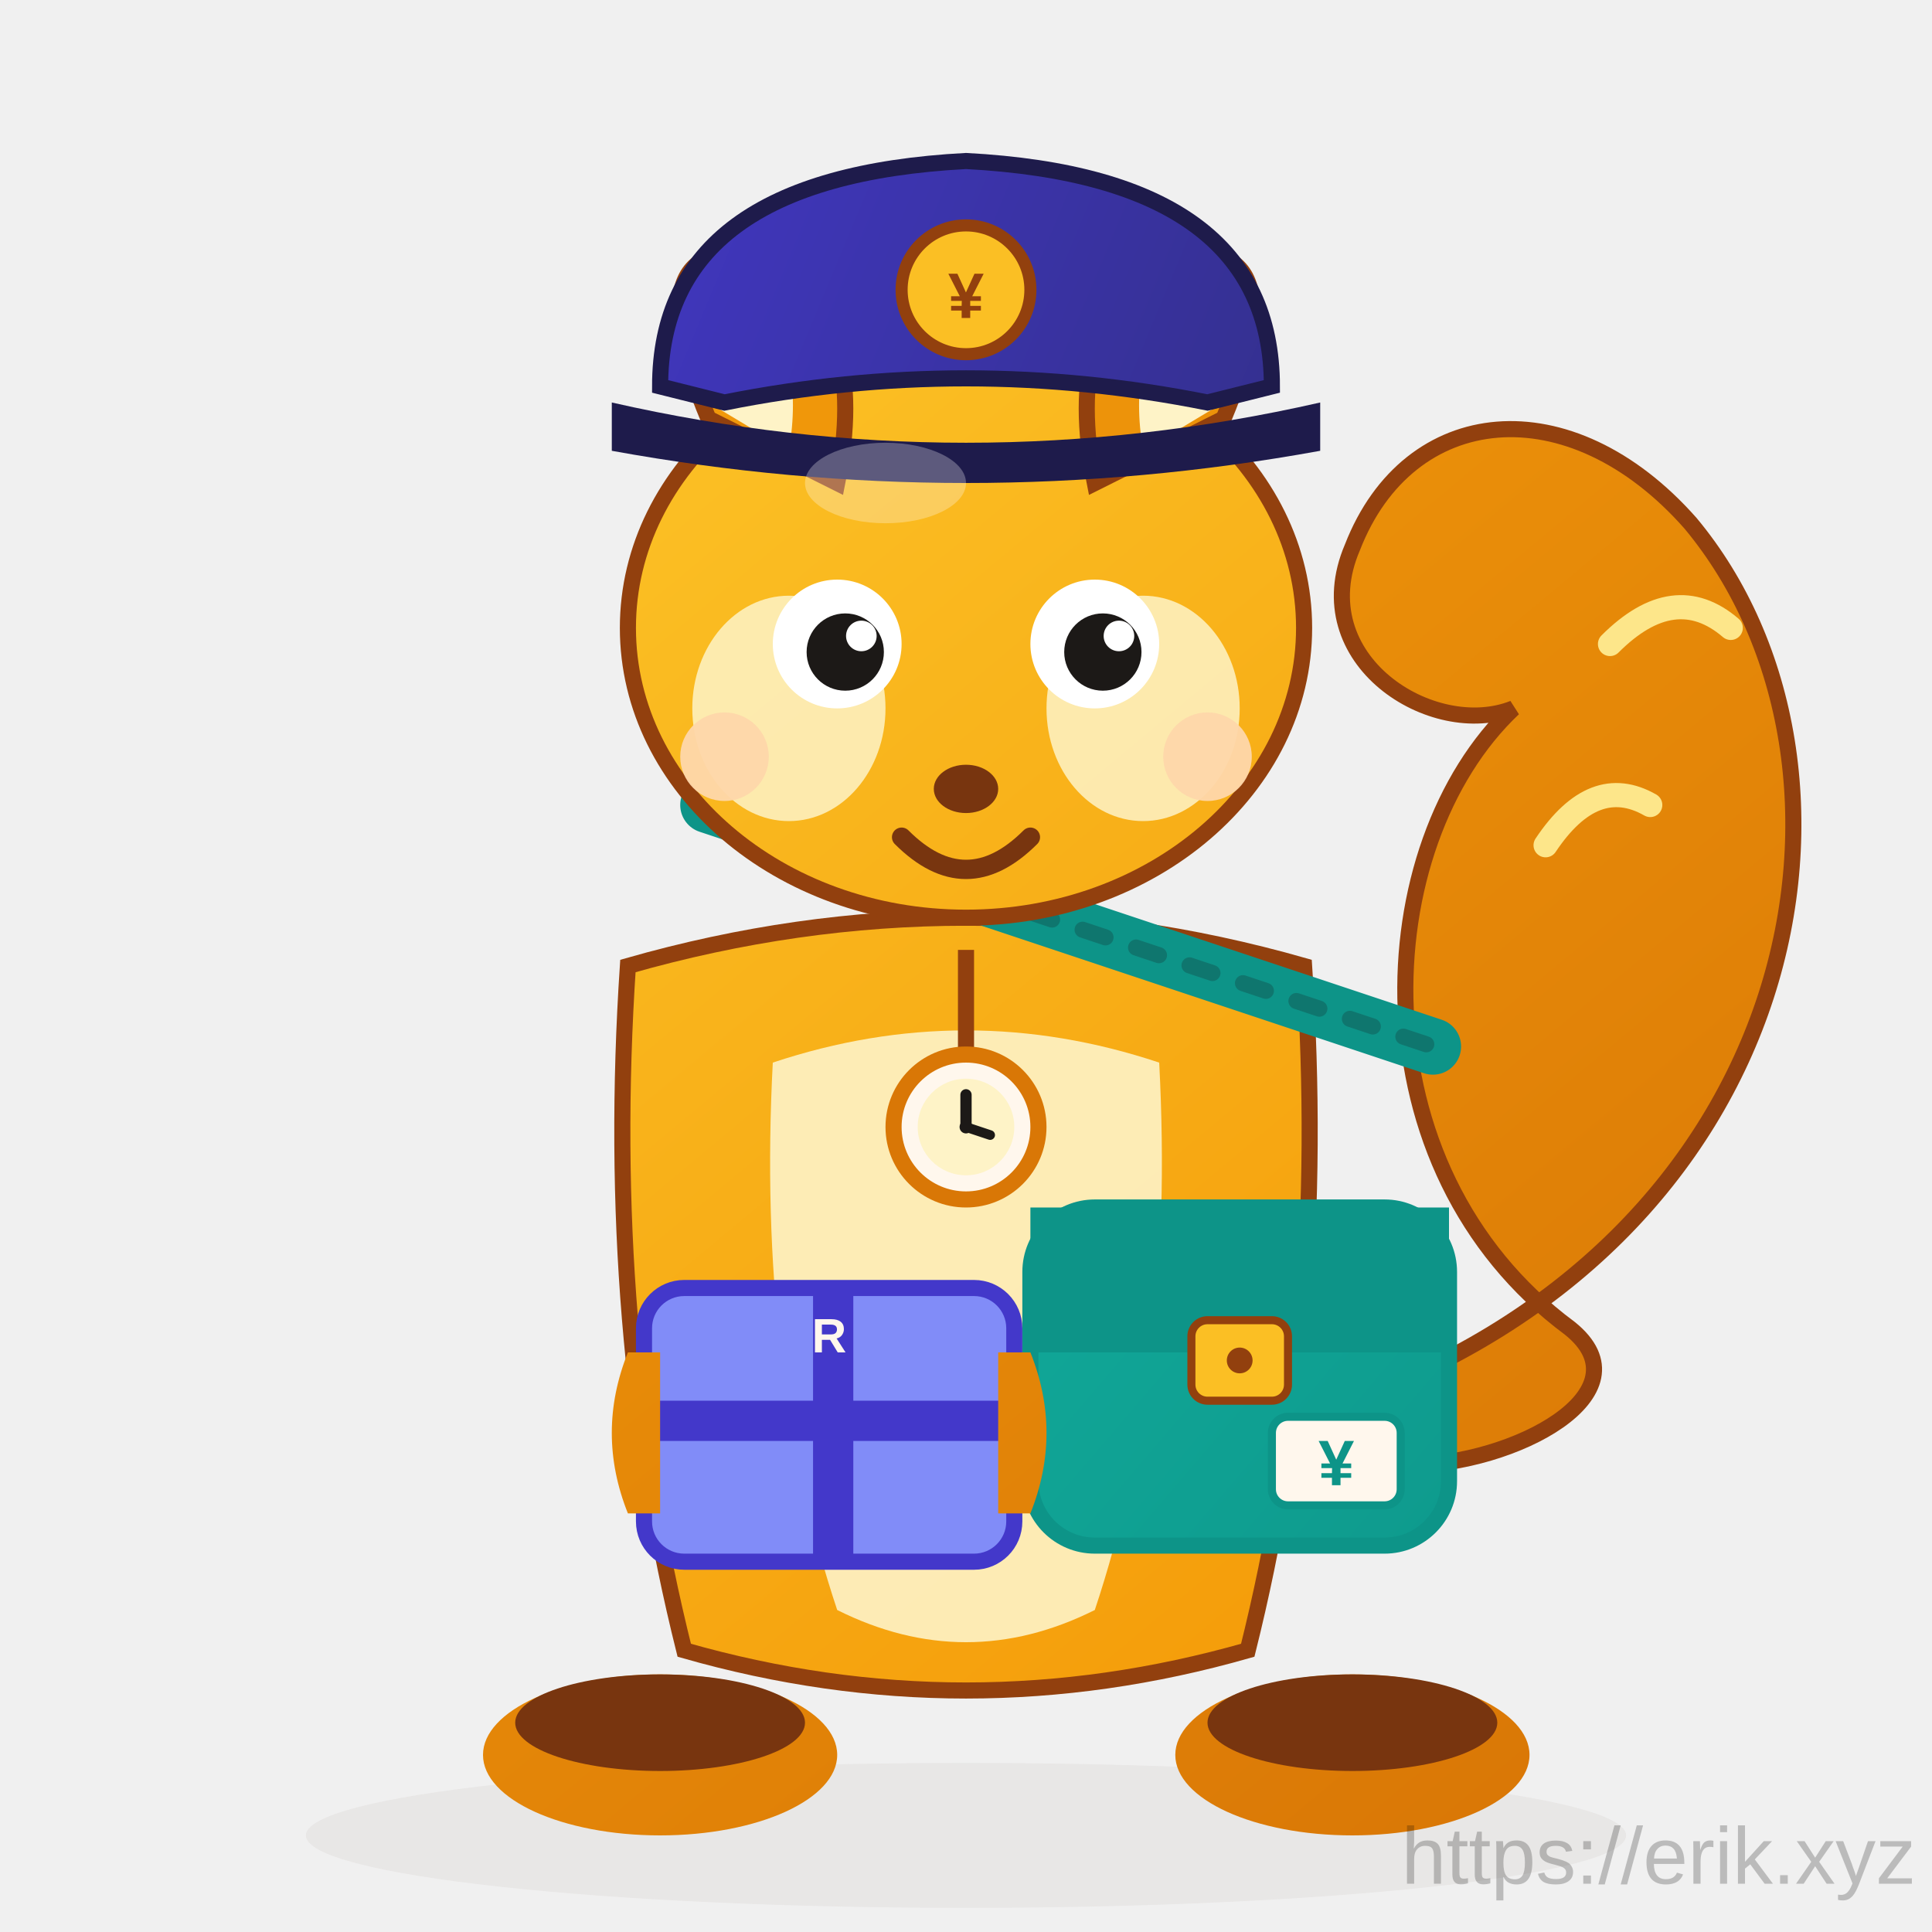
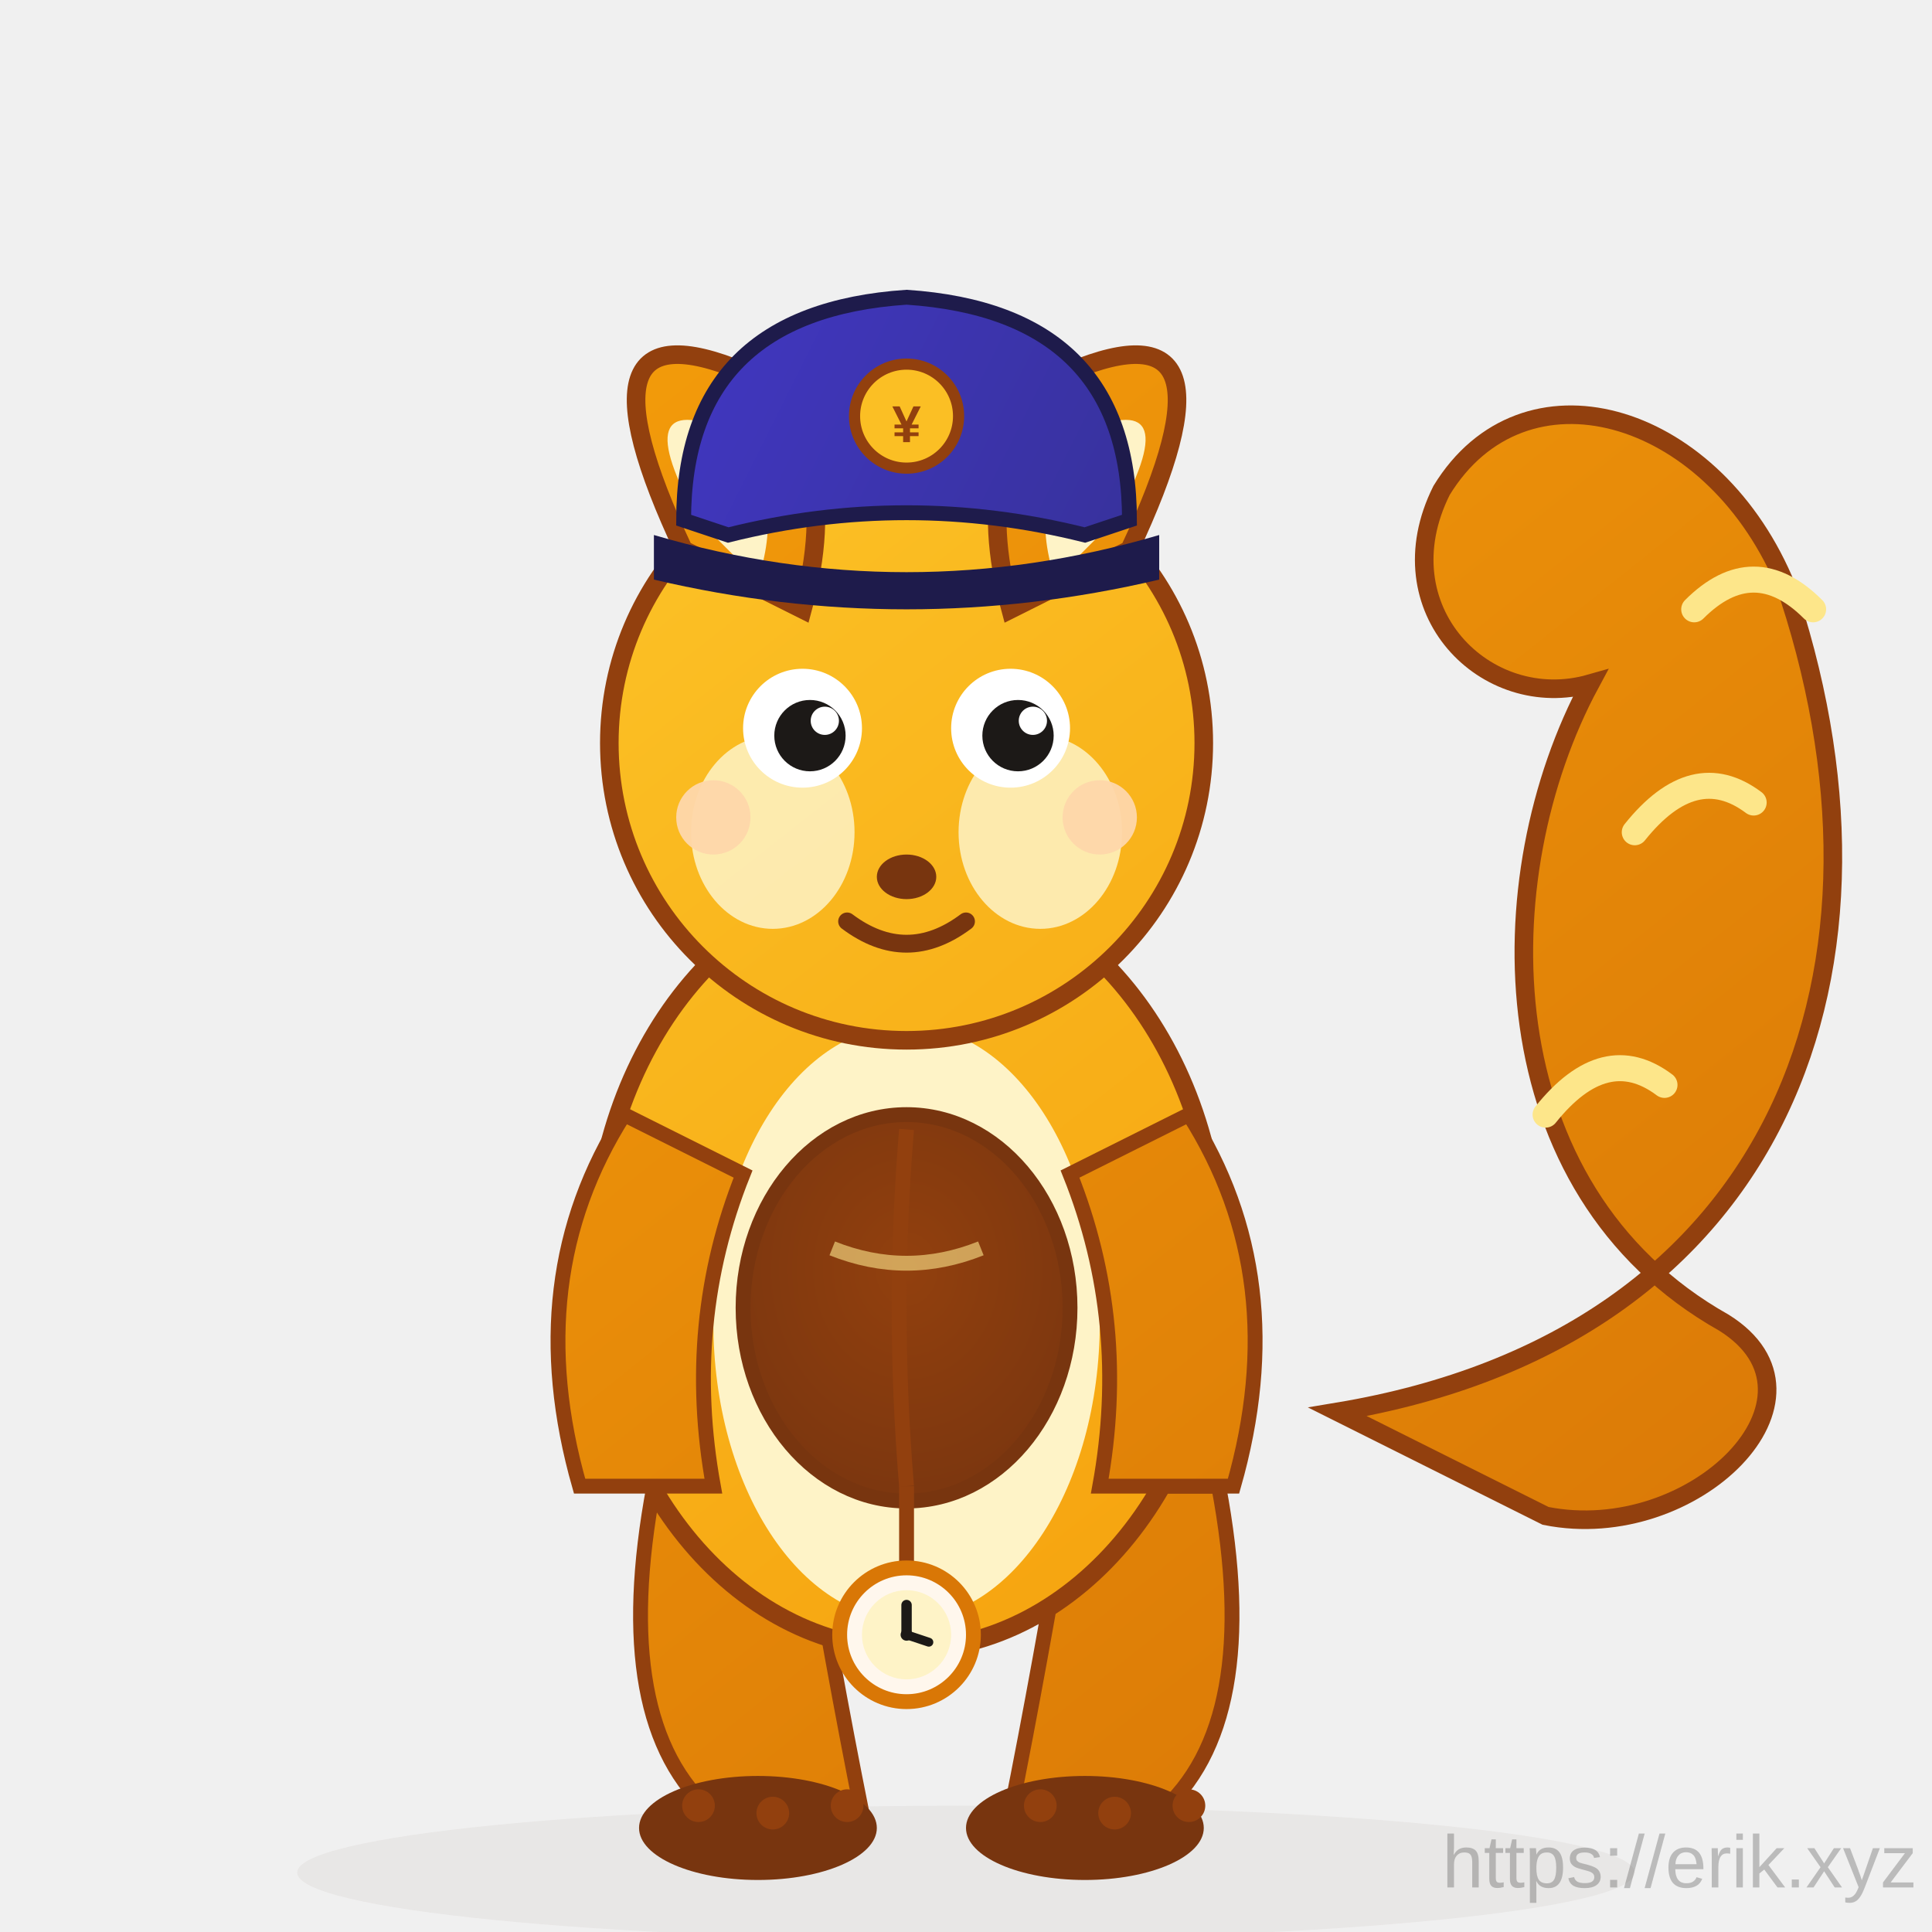
- <svg xmlns="http://www.w3.org/2000/svg" viewBox="0 0 240 240" width="240" height="240" role="img" aria-label="租租松鼠 —— item-rental 吉祥物">
+ <svg xmlns="http://www.w3.org/2000/svg" viewBox="0 0 260 260" width="260" height="260" role="img" aria-label="租租松鼠 —— item-rental 吉祥物">
  <defs>
-     <linearGradient id="fur" x1="50" y1="40" x2="200" y2="220" gradientUnits="userSpaceOnUse">
+     <linearGradient id="fur" x1="60" y1="40" x2="220" y2="240" gradientUnits="userSpaceOnUse">
      <stop offset="0" stop-color="#f59e0b" />
      <stop offset="1" stop-color="#d97706" />
    </linearGradient>
-     <linearGradient id="furLight" x1="80" y1="60" x2="180" y2="180" gradientUnits="userSpaceOnUse">
+     <linearGradient id="furLight" x1="90" y1="80" x2="200" y2="220" gradientUnits="userSpaceOnUse">
      <stop offset="0" stop-color="#fbbf24" />
      <stop offset="1" stop-color="#f59e0b" />
    </linearGradient>
-     <linearGradient id="cap" x1="60" y1="20" x2="180" y2="70" gradientUnits="userSpaceOnUse">
+     <linearGradient id="cap" x1="80" y1="30" x2="200" y2="90" gradientUnits="userSpaceOnUse">
      <stop offset="0" stop-color="#4338ca" />
      <stop offset="1" stop-color="#312e81" />
    </linearGradient>
-     <linearGradient id="bag" x1="60" y1="100" x2="200" y2="220" gradientUnits="userSpaceOnUse">
-       <stop offset="0" stop-color="#14b8a6" />
-       <stop offset="1" stop-color="#0d9488" />
-     </linearGradient>
+     <radialGradient id="acorn" cx="0.5" cy="0.4" r="0.7">
+       <stop offset="0" stop-color="#92400e" />
+       <stop offset="1" stop-color="#78350f" />
+     </radialGradient>
  </defs>
-   <ellipse cx="120" cy="228" rx="82" ry="9" fill="#e7e5e4" opacity="0.9" />
-   <path d="M165 175            C 225 155, 235 95, 210 65            C 195 48, 175 50, 168 68            C 162 82, 178 92, 188 88            C 170 105, 168 145, 195 165            C 205 173, 188 182, 175 182 Z" fill="url(#fur)" stroke="#92400e" stroke-width="2" />
-   <path d="M200 80 Q208 72 215 78" fill="none" stroke="#fde68a" stroke-width="3" stroke-linecap="round" />
-   <path d="M192 105 Q198 96 205 100" fill="none" stroke="#fde68a" stroke-width="3" stroke-linecap="round" />
-   <ellipse cx="82" cy="218" rx="22" ry="10" fill="url(#fur)" />
-   <ellipse cx="168" cy="218" rx="22" ry="10" fill="url(#fur)" />
-   <ellipse cx="82" cy="214" rx="18" ry="6" fill="#78350f" />
-   <ellipse cx="168" cy="214" rx="18" ry="6" fill="#78350f" />
-   <path d="M78 120            Q 75 165 85 205            Q 120 215 155 205            Q 165 165 162 120            Q 120 108 78 120 Z" fill="url(#furLight)" stroke="#92400e" stroke-width="2" />
-   <path d="M96 132 Q 94 170 104 200 Q 120 208 136 200 Q 146 170 144 132            Q 120 124 96 132 Z" fill="#fef3c7" opacity="0.9" />
-   <path d="M88 100 L178 130" stroke="#0d9488" stroke-width="7" stroke-linecap="round" />
-   <path d="M88 100 L178 130" stroke="#0f766e" stroke-width="2" stroke-linecap="round" stroke-dasharray="3 4" />
-   <rect x="128" y="150" width="52" height="42" rx="8" fill="url(#bag)" stroke="#0d9488" stroke-width="2" />
-   <path d="M128 150 L128 168 L180 168 L180 150 Z" fill="#0d9488" />
-   <rect x="148" y="164" width="12" height="10" rx="2" fill="#fbbf24" stroke="#92400e" stroke-width="1" />
-   <circle cx="154" cy="169" r="1.6" fill="#92400e" />
-   <rect x="158" y="176" width="16" height="11" rx="2" fill="#fff7ed" stroke="#0d9488" stroke-width="1" />
-   <text x="166" y="184.5" text-anchor="middle" font-size="8" fill="#0d9488" font-family="Arial" font-weight="bold">¥</text>
-   <rect x="80" y="160" width="46" height="34" rx="5" fill="#818cf8" stroke="#4338ca" stroke-width="2" />
-   <rect x="80" y="174" width="46" height="5" fill="#4338ca" />
-   <rect x="101" y="160" width="5" height="34" fill="#4338ca" />
-   <text x="103" y="168" text-anchor="middle" font-size="6" fill="#fff7ed" font-family="Arial" font-weight="bold">R</text>
-   <path d="M78 168 Q 74 178 78 188 L82 188 L82 168 Z" fill="url(#fur)" />
-   <path d="M128 168 Q 132 178 128 188 L124 188 L124 168 Z" fill="url(#fur)" />
-   <ellipse cx="120" cy="78" rx="42" ry="36" fill="url(#furLight)" stroke="#92400e" stroke-width="2" />
-   <path d="M88 52 Q 78 28 96 32 Q 108 40 104 60 Z" fill="url(#fur)" stroke="#92400e" stroke-width="2" />
-   <path d="M88 50 Q 84 36 94 38 Q 100 44 98 56 Z" fill="#fef3c7" />
-   <path d="M152 52 Q 162 28 144 32 Q 132 40 136 60 Z" fill="url(#fur)" stroke="#92400e" stroke-width="2" />
-   <path d="M152 50 Q 156 36 146 38 Q 140 44 142 56 Z" fill="#fef3c7" />
-   <ellipse cx="98" cy="88" rx="12" ry="14" fill="#fef3c7" opacity="0.85" />
-   <ellipse cx="142" cy="88" rx="12" ry="14" fill="#fef3c7" opacity="0.85" />
-   <path d="M82 48 Q 82 22 120 20 Q 158 22 158 48 L150 50 Q 120 44 90 50 Z" fill="url(#cap)" stroke="#1e1b4b" stroke-width="2" />
-   <path d="M76 50 Q 120 60 164 50 L164 56 Q 120 64 76 56 Z" fill="#1e1b4b" />
-   <circle cx="120" cy="36" r="8" fill="#fbbf24" stroke="#92400e" stroke-width="1.5" />
-   <text x="120" y="39.5" text-anchor="middle" font-size="8" fill="#92400e" font-family="Arial" font-weight="bold">¥</text>
-   <ellipse cx="110" cy="60" rx="10" ry="5" fill="#ffffff" opacity="0.28" />
+   <ellipse cx="130" cy="252" rx="90" ry="9" fill="#e7e5e4" opacity="0.9" />
+   <path d="M180 190            C 240 180, 258 130, 240 78            C 230 55, 205 48, 194 66            C 186 82, 200 96, 214 92            C 200 118, 200 160, 232 178            C 248 188, 228 208, 208 204 Z" fill="url(#fur)" stroke="#92400e" stroke-width="2.5" />
+   <path d="M228 82  Q236 74 244 82" fill="none" stroke="#fde68a" stroke-width="3.5" stroke-linecap="round" />
+   <path d="M220 112 Q228 102 236 108" fill="none" stroke="#fde68a" stroke-width="3.5" stroke-linecap="round" />
+   <path d="M208 150 Q216 140 224 146" fill="none" stroke="#fde68a" stroke-width="3.5" stroke-linecap="round" />
+   <path d="M88 200 Q82 232 96 244 L116 244 Q112 224 108 200 Z" fill="url(#fur)" stroke="#92400e" stroke-width="2" />
+   <path d="M164 200 Q170 232 156 244 L136 244 Q140 224 144 200 Z" fill="url(#fur)" stroke="#92400e" stroke-width="2" />
+   <ellipse cx="102" cy="246" rx="16" ry="7" fill="#78350f" />
+   <ellipse cx="146" cy="246" rx="16" ry="7" fill="#78350f" />
+   <circle cx="94" cy="243" r="2.2" fill="#92400e" />
+   <circle cx="104" cy="244" r="2.2" fill="#92400e" />
+   <circle cx="114" cy="243" r="2.2" fill="#92400e" />
+   <circle cx="140" cy="243" r="2.2" fill="#92400e" />
+   <circle cx="150" cy="244" r="2.2" fill="#92400e" />
+   <circle cx="160" cy="243" r="2.2" fill="#92400e" />
+   <ellipse cx="122" cy="170" rx="42" ry="52" fill="url(#furLight)" stroke="#92400e" stroke-width="2.5" />
+   <ellipse cx="122" cy="178" rx="26" ry="40" fill="#fef3c7" />
+   <path d="M84 150 Q70 172 78 200 L96 200 Q92 178 100 158 Z" fill="url(#fur)" stroke="#92400e" stroke-width="2" />
+   <path d="M160 150 Q174 172 166 200 L148 200 Q152 178 144 158 Z" fill="url(#fur)" stroke="#92400e" stroke-width="2" />
+   <path d="M112 132 L132 132 L128 128 Q122 122 116 128 Z" fill="#92400e" stroke="#78350f" stroke-width="2" />
+   <ellipse cx="122" cy="176" rx="22" ry="26" fill="url(#acorn)" stroke="#78350f" stroke-width="2" />
+   <path d="M122 152 Q120 176 122 200" stroke="#92400e" stroke-width="2" fill="none" />
+   <path d="M112 168 Q122 172 132 168" fill="none" stroke="#fde68a" stroke-width="2" opacity="0.6" />
+   <circle cx="122" cy="100" r="40" fill="url(#furLight)" stroke="#92400e" stroke-width="2.5" />
+   <ellipse cx="104" cy="112" rx="11" ry="13" fill="#fef3c7" opacity="0.85" />
+   <ellipse cx="140" cy="112" rx="11" ry="13" fill="#fef3c7" opacity="0.85" />
+   <path d="M92 74 Q76 40 100 50 Q114 60 108 82 Z" fill="url(#fur)" stroke="#92400e" stroke-width="2.5" />
+   <path d="M94 70 Q84 52 98 58 Q106 66 102 78 Z" fill="#fef3c7" />
+   <path d="M152 74 Q168 40 144 50 Q130 60 136 82 Z" fill="url(#fur)" stroke="#92400e" stroke-width="2.5" />
+   <path d="M150 70 Q160 52 146 58 Q138 66 142 78 Z" fill="#fef3c7" />
+   <path d="M92 70 Q92 42 122 40 Q152 42 152 70 L146 72 Q122 66 98 72 Z" fill="url(#cap)" stroke="#1e1b4b" stroke-width="2" />
+   <path d="M88 72 Q122 82 156 72 L156 78 Q122 86 88 78 Z" fill="#1e1b4b" />
+   <circle cx="122" cy="56" r="7" fill="#fbbf24" stroke="#92400e" stroke-width="1.5" />
+   <text x="122" y="59.5" text-anchor="middle" font-size="7" fill="#92400e" font-family="Arial, sans-serif" font-weight="bold">¥</text>
  <g>
-     <circle cx="104" cy="80" r="8" fill="#ffffff" />
-     <circle cx="136" cy="80" r="8" fill="#ffffff" />
-     <circle cx="105" cy="81" r="4.8" fill="#1c1917" />
-     <circle cx="137" cy="81" r="4.8" fill="#1c1917" />
-     <circle cx="107" cy="79" r="1.9" fill="#ffffff" />
-     <circle cx="139" cy="79" r="1.9" fill="#ffffff" />
+     <circle cx="108" cy="98" r="8" fill="#ffffff" />
+     <circle cx="136" cy="98" r="8" fill="#ffffff" />
+     <circle cx="109" cy="99" r="4.8" fill="#1c1917" />
+     <circle cx="137" cy="99" r="4.8" fill="#1c1917" />
+     <circle cx="111" cy="97" r="1.9" fill="#ffffff" />
+     <circle cx="139" cy="97" r="1.9" fill="#ffffff" />
  </g>
-   <circle cx="90" cy="94" r="5.5" fill="#fed7aa" opacity="0.95" />
-   <circle cx="150" cy="94" r="5.5" fill="#fed7aa" opacity="0.95" />
-   <ellipse cx="120" cy="98" rx="4" ry="3" fill="#78350f" />
-   <path d="M112 104 Q 120 112 128 104" fill="none" stroke="#78350f" stroke-width="2.4" stroke-linecap="round" />
-   <line x1="120" y1="118" x2="120" y2="132" stroke="#92400e" stroke-width="2" />
-   <circle cx="120" cy="140" r="9" fill="#fff7ed" stroke="#d97706" stroke-width="2" />
-   <circle cx="120" cy="140" r="6" fill="#fef3c7" />
-   <line x1="120" y1="140" x2="120" y2="136" stroke="#1c1917" stroke-width="1.4" stroke-linecap="round" />
-   <line x1="120" y1="140" x2="123" y2="141" stroke="#1c1917" stroke-width="1.2" stroke-linecap="round" />
-   <circle cx="120" cy="140" r="0.8" fill="#1c1917" />
-   <text x="238" y="234" text-anchor="end" fill="rgba(0,0,0,0.22)" font-size="10" font-family="Arial, sans-serif">https://erik.xyz</text>
+   <circle cx="96" cy="110" r="5" fill="#fed7aa" opacity="0.95" />
+   <circle cx="148" cy="110" r="5" fill="#fed7aa" opacity="0.95" />
+   <ellipse cx="122" cy="118" rx="4" ry="3" fill="#78350f" />
+   <path d="M114 124 Q122 130 130 124" fill="none" stroke="#78350f" stroke-width="2.4" stroke-linecap="round" />
+   <line x1="122" y1="200" x2="122" y2="212" stroke="#92400e" stroke-width="2" />
+   <circle cx="122" cy="220" r="9" fill="#fff7ed" stroke="#d97706" stroke-width="2" />
+   <circle cx="122" cy="220" r="6" fill="#fef3c7" />
+   <line x1="122" y1="220" x2="122" y2="216" stroke="#1c1917" stroke-width="1.4" stroke-linecap="round" />
+   <line x1="122" y1="220" x2="125" y2="221" stroke="#1c1917" stroke-width="1.2" stroke-linecap="round" />
+   <circle cx="122" cy="220" r="0.8" fill="#1c1917" />
+   <text x="258" y="254" text-anchor="end" fill="rgba(0,0,0,0.22)" font-size="10" font-family="Arial, sans-serif">https://erik.xyz</text>
</svg>
